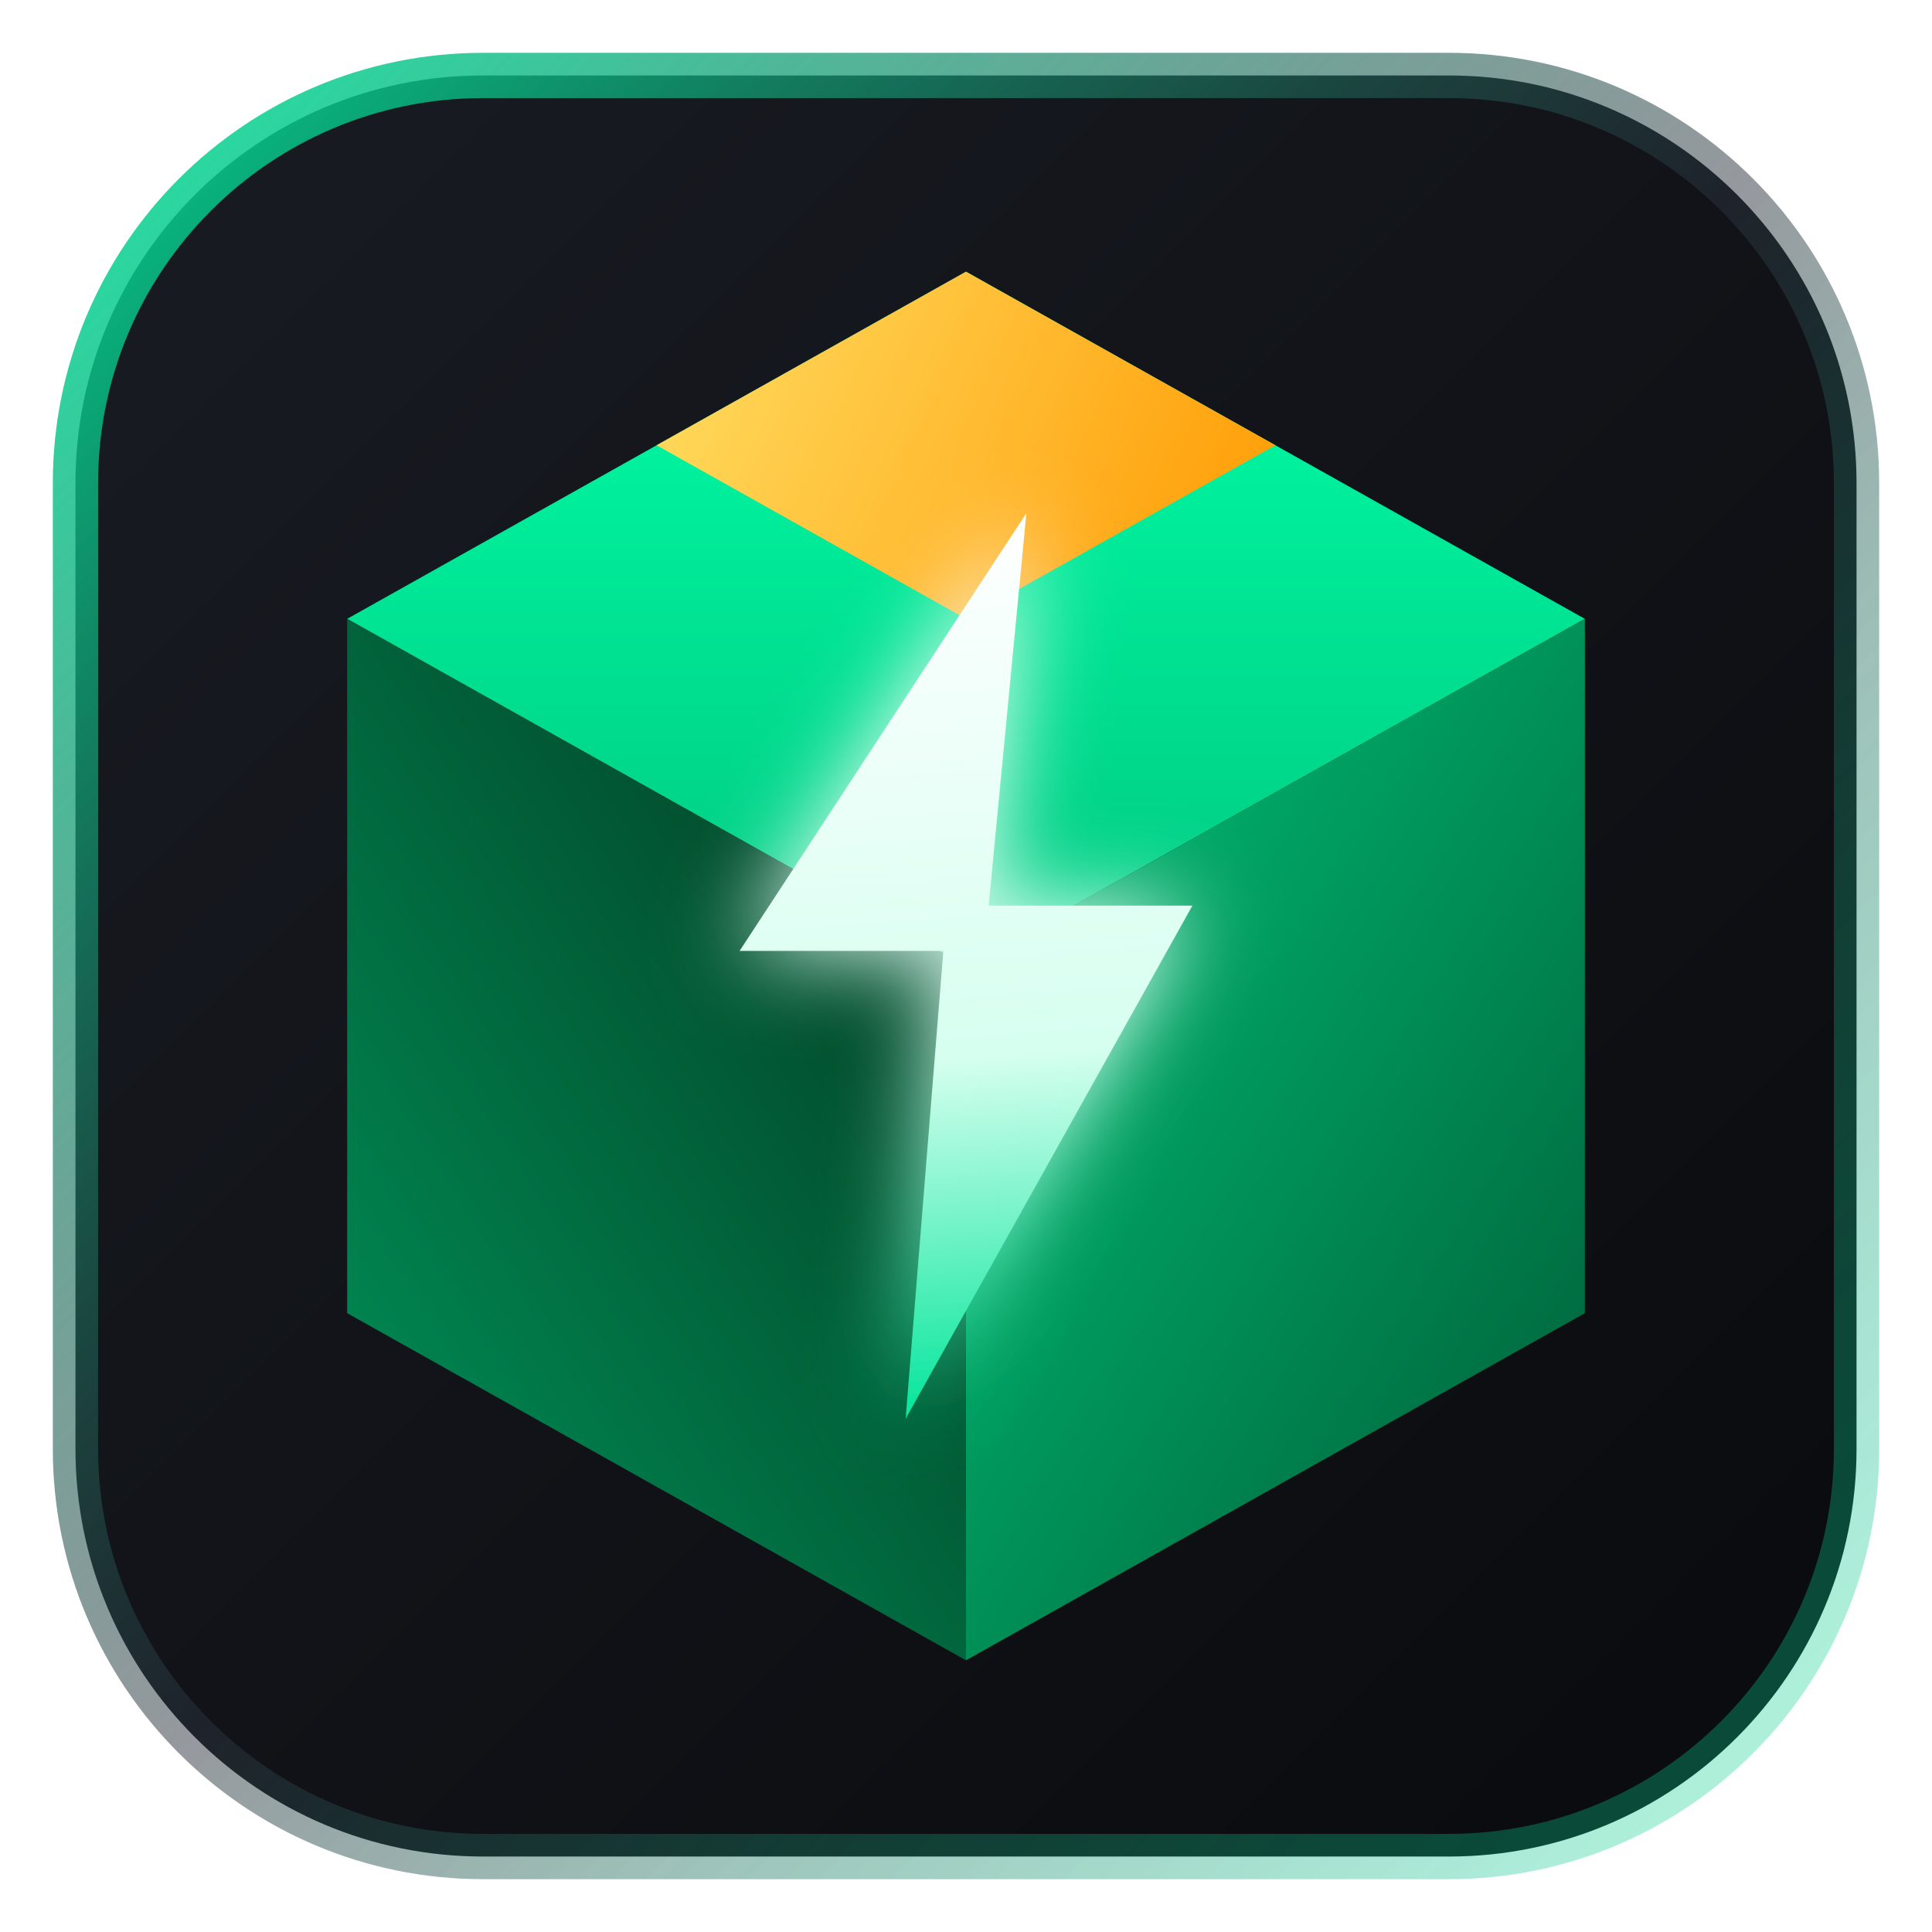
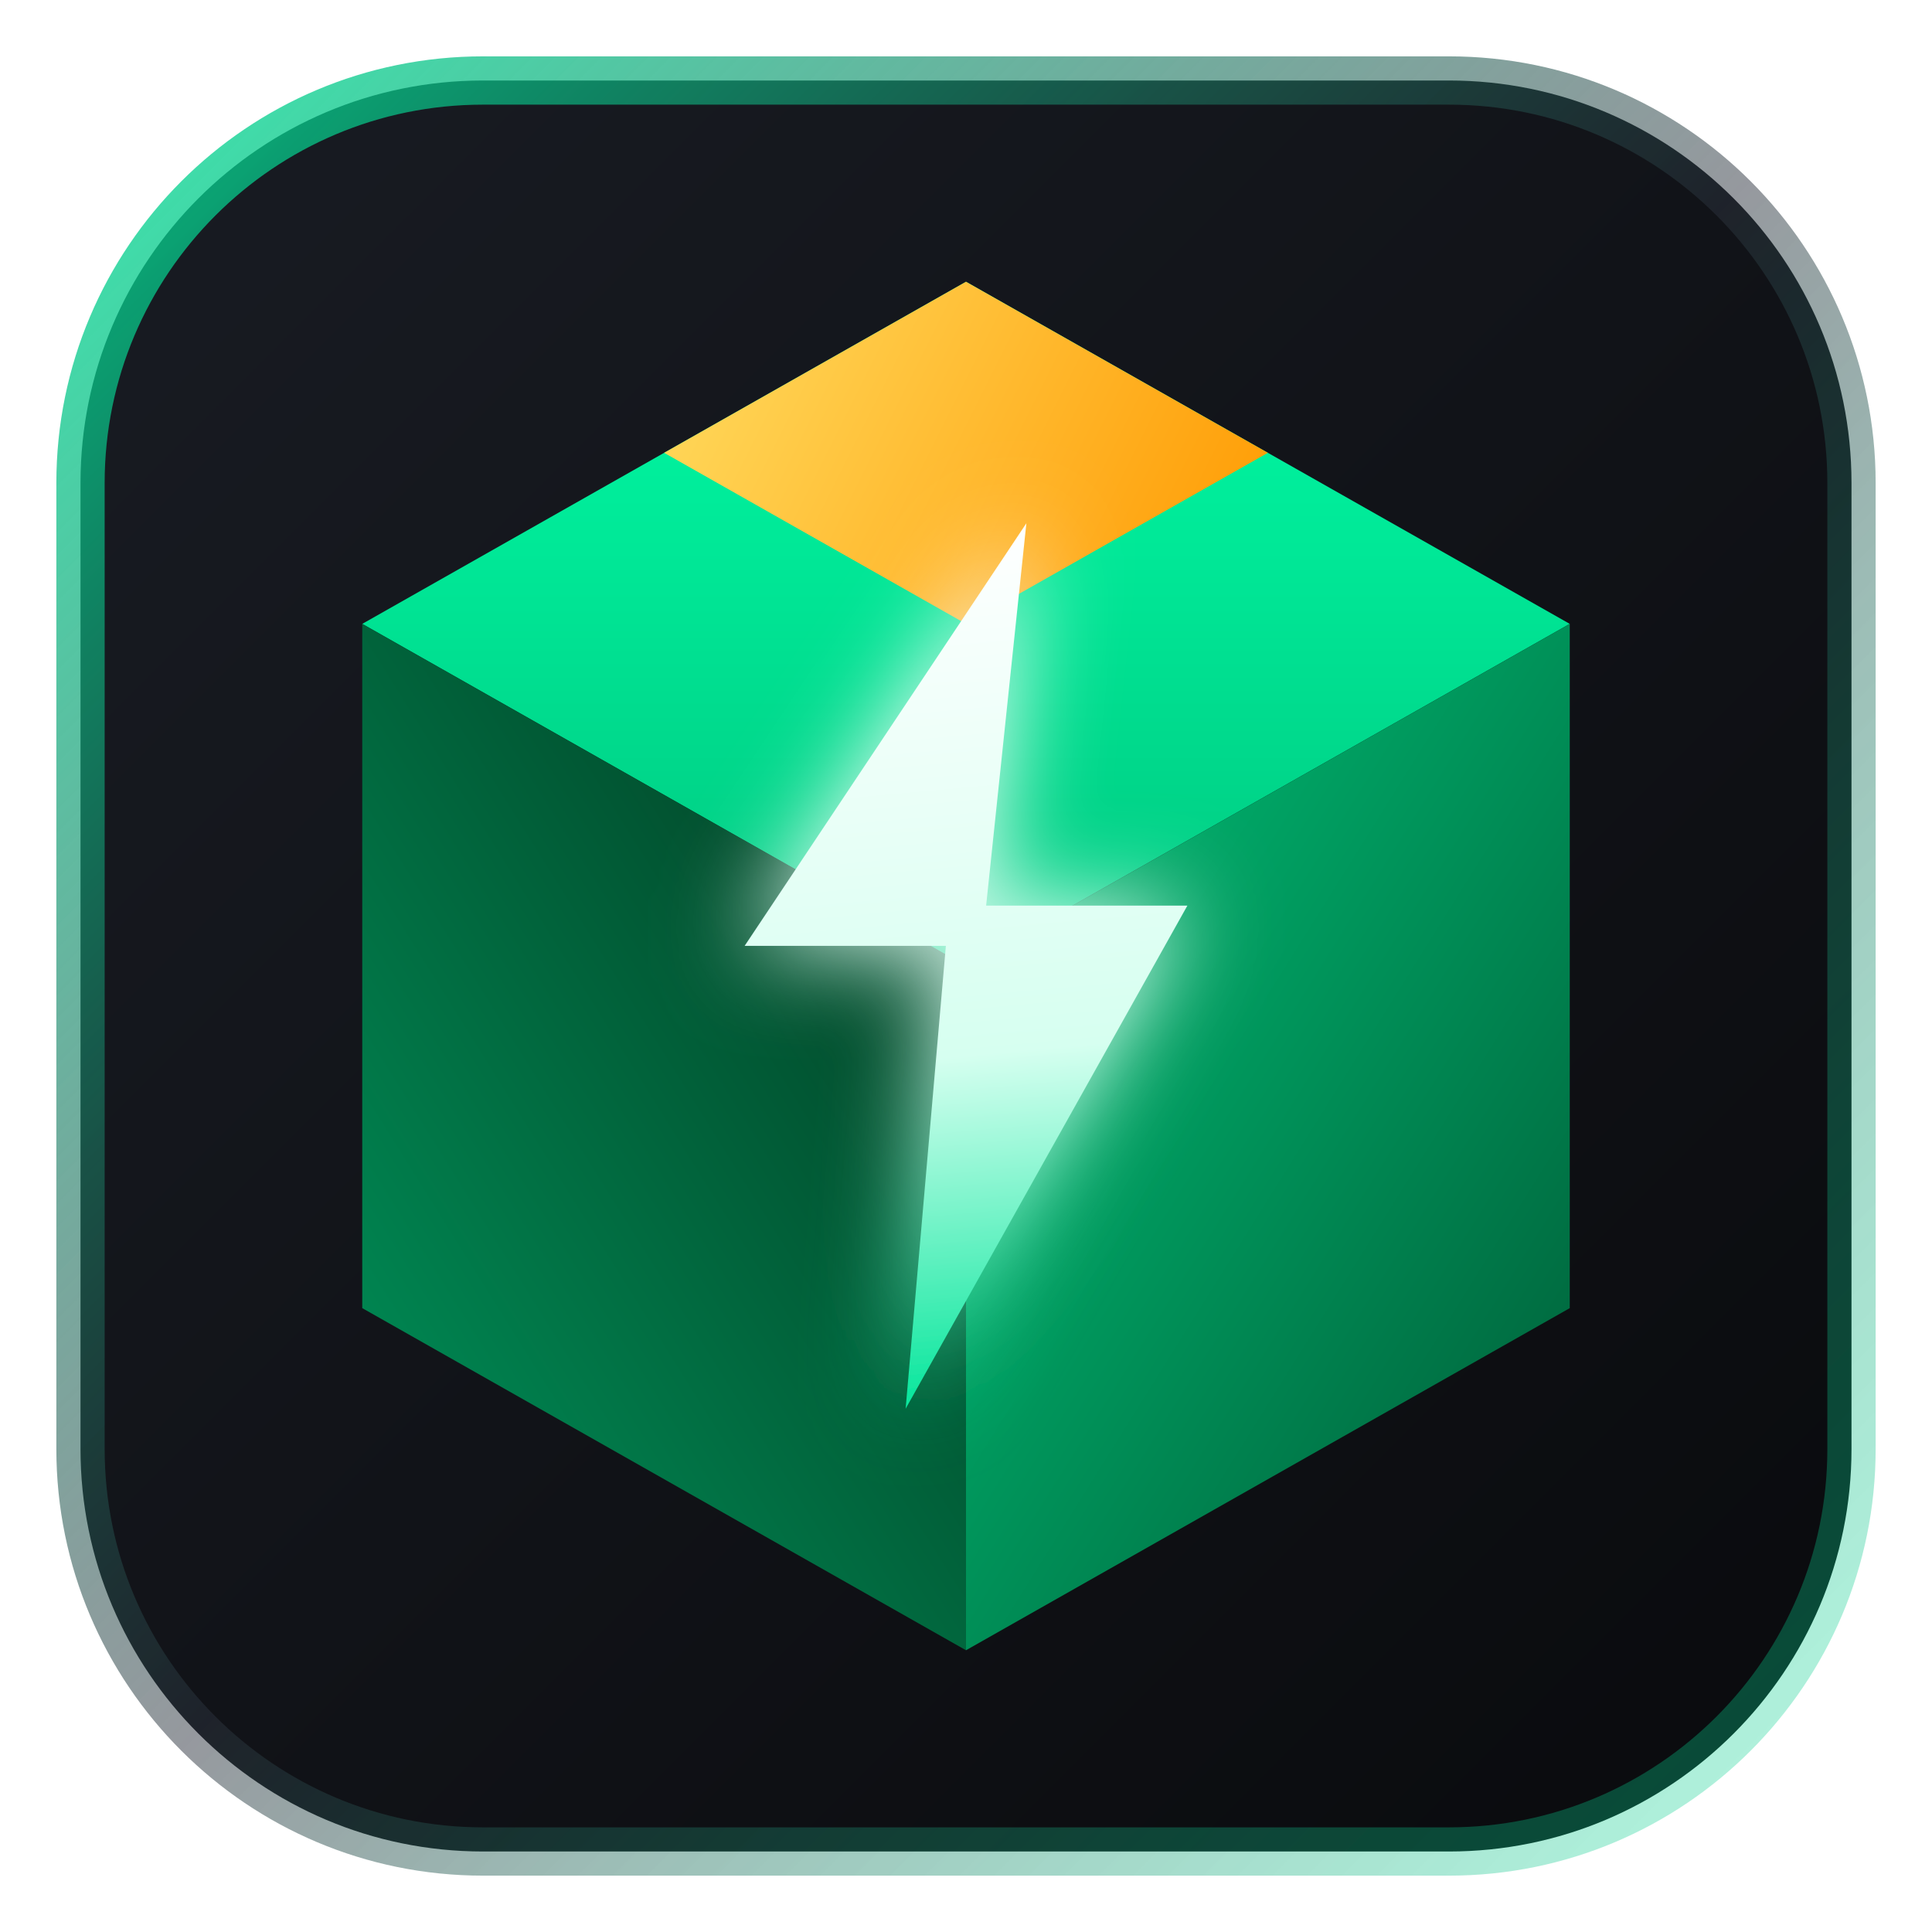
- <svg xmlns="http://www.w3.org/2000/svg" width="256" height="256" viewBox="0 0 256 256" fill="none">
+ <svg xmlns="http://www.w3.org/2000/svg" width="48" height="48" viewBox="0 0 48 48" fill="none">
  <defs>
-     <linearGradient id="bgGrad" x1="20" y1="20" x2="236" y2="236" gradientUnits="userSpaceOnUse">
+     <linearGradient id="bgGrad" x1="4" y1="4" x2="44" y2="44" gradientUnits="userSpaceOnUse">
      <stop offset="0%" stop-color="#181B22" />
      <stop offset="100%" stop-color="#0A0B0E" />
    </linearGradient>
-     <linearGradient id="borderGrad" x1="10" y1="10" x2="246" y2="246" gradientUnits="userSpaceOnUse">
-       <stop offset="0%" stop-color="#00E599" stop-opacity="0.9" />
+     <linearGradient id="borderGrad" x1="2" y1="2" x2="46" y2="46" gradientUnits="userSpaceOnUse">
+       <stop offset="0%" stop-color="#00E599" stop-opacity="0.8" />
      <stop offset="50%" stop-color="#2C323D" stop-opacity="0.5" />
      <stop offset="100%" stop-color="#00E599" stop-opacity="0.3" />
    </linearGradient>
-     <linearGradient id="facetTop" x1="128" y1="36" x2="128" y2="128" gradientUnits="userSpaceOnUse">
+     <linearGradient id="facetTop" x1="24" y1="6" x2="24" y2="24" gradientUnits="userSpaceOnUse">
      <stop offset="0%" stop-color="#00FFA8" />
      <stop offset="100%" stop-color="#00C980" />
    </linearGradient>
-     <linearGradient id="facetRight" x1="128" y1="128" x2="216" y2="184" gradientUnits="userSpaceOnUse">
+     <linearGradient id="facetRight" x1="24" y1="24" x2="40" y2="34" gradientUnits="userSpaceOnUse">
      <stop offset="0%" stop-color="#00B36E" />
      <stop offset="100%" stop-color="#00663D" />
    </linearGradient>
-     <linearGradient id="facetLeft" x1="40" y1="184" x2="128" y2="128" gradientUnits="userSpaceOnUse">
+     <linearGradient id="facetLeft" x1="8" y1="34" x2="24" y2="24" gradientUnits="userSpaceOnUse">
      <stop offset="0%" stop-color="#008A54" />
      <stop offset="100%" stop-color="#024528" />
    </linearGradient>
-     <linearGradient id="goldCrown" x1="84" y1="36" x2="172" y2="76" gradientUnits="userSpaceOnUse">
+     <linearGradient id="goldCrown" x1="16" y1="6" x2="32" y2="14" gradientUnits="userSpaceOnUse">
      <stop offset="0%" stop-color="#FFE066" />
      <stop offset="100%" stop-color="#FF9900" />
    </linearGradient>
-     <linearGradient id="boltGrad" x1="124" y1="68" x2="132" y2="188" gradientUnits="userSpaceOnUse">
+     <linearGradient id="boltGrad" x1="23" y1="13" x2="25" y2="35" gradientUnits="userSpaceOnUse">
      <stop offset="0%" stop-color="#FFFFFF" />
      <stop offset="60%" stop-color="#D6FFF0" />
      <stop offset="100%" stop-color="#00E599" />
    </linearGradient>
    <filter id="boltGlow" x="-30%" y="-30%" width="160%" height="160%">
-       <feGaussianBlur stdDeviation="6" result="blur" />
+       <feGaussianBlur stdDeviation="1.2" result="blur" />
      <feComposite in="SourceGraphic" in2="blur" operator="over" />
    </filter>
  </defs>
-   <rect x="10" y="10" width="236" height="236" rx="54" fill="url(#bgGrad)" />
-   <rect x="10" y="10" width="236" height="236" rx="54" fill="none" stroke="url(#borderGrad)" stroke-width="6" />
-   <polygon points="128,36 210,82 128,128 46,82" fill="url(#facetTop)" />
-   <polygon points="210,82 210,174 128,220 128,128" fill="url(#facetRight)" />
-   <polygon points="46,82 128,128 128,220 46,174" fill="url(#facetLeft)" />
-   <polygon points="128,36 169,59 128,82 87,59" fill="url(#goldCrown)" />
-   <polygon points="136,68 98,126 125,126 120,188 158,120 131,120" fill="url(#boltGrad)" filter="url(#boltGlow)" />
+   <rect x="2" y="2" width="44" height="44" rx="10" fill="url(#bgGrad)" />
+   <rect x="2" y="2" width="44" height="44" rx="10" fill="none" stroke="url(#borderGrad)" stroke-width="1.2" />
+   <polygon points="24,7 39,15.5 24,24 9,15.5" fill="url(#facetTop)" />
+   <polygon points="39,15.5 39,32.5 24,41 24,24" fill="url(#facetRight)" />
+   <polygon points="9,15.5 24,24 24,41 9,32.5" fill="url(#facetLeft)" />
+   <polygon points="24,7 31.5,11.25 24,15.5 16.5,11.25" fill="url(#goldCrown)" />
+   <polygon points="25.5,13 18.5,23.5 23.5,23.5 22.5,35 29.5,22.5 24.5,22.5" fill="url(#boltGrad)" filter="url(#boltGlow)" />
</svg>
